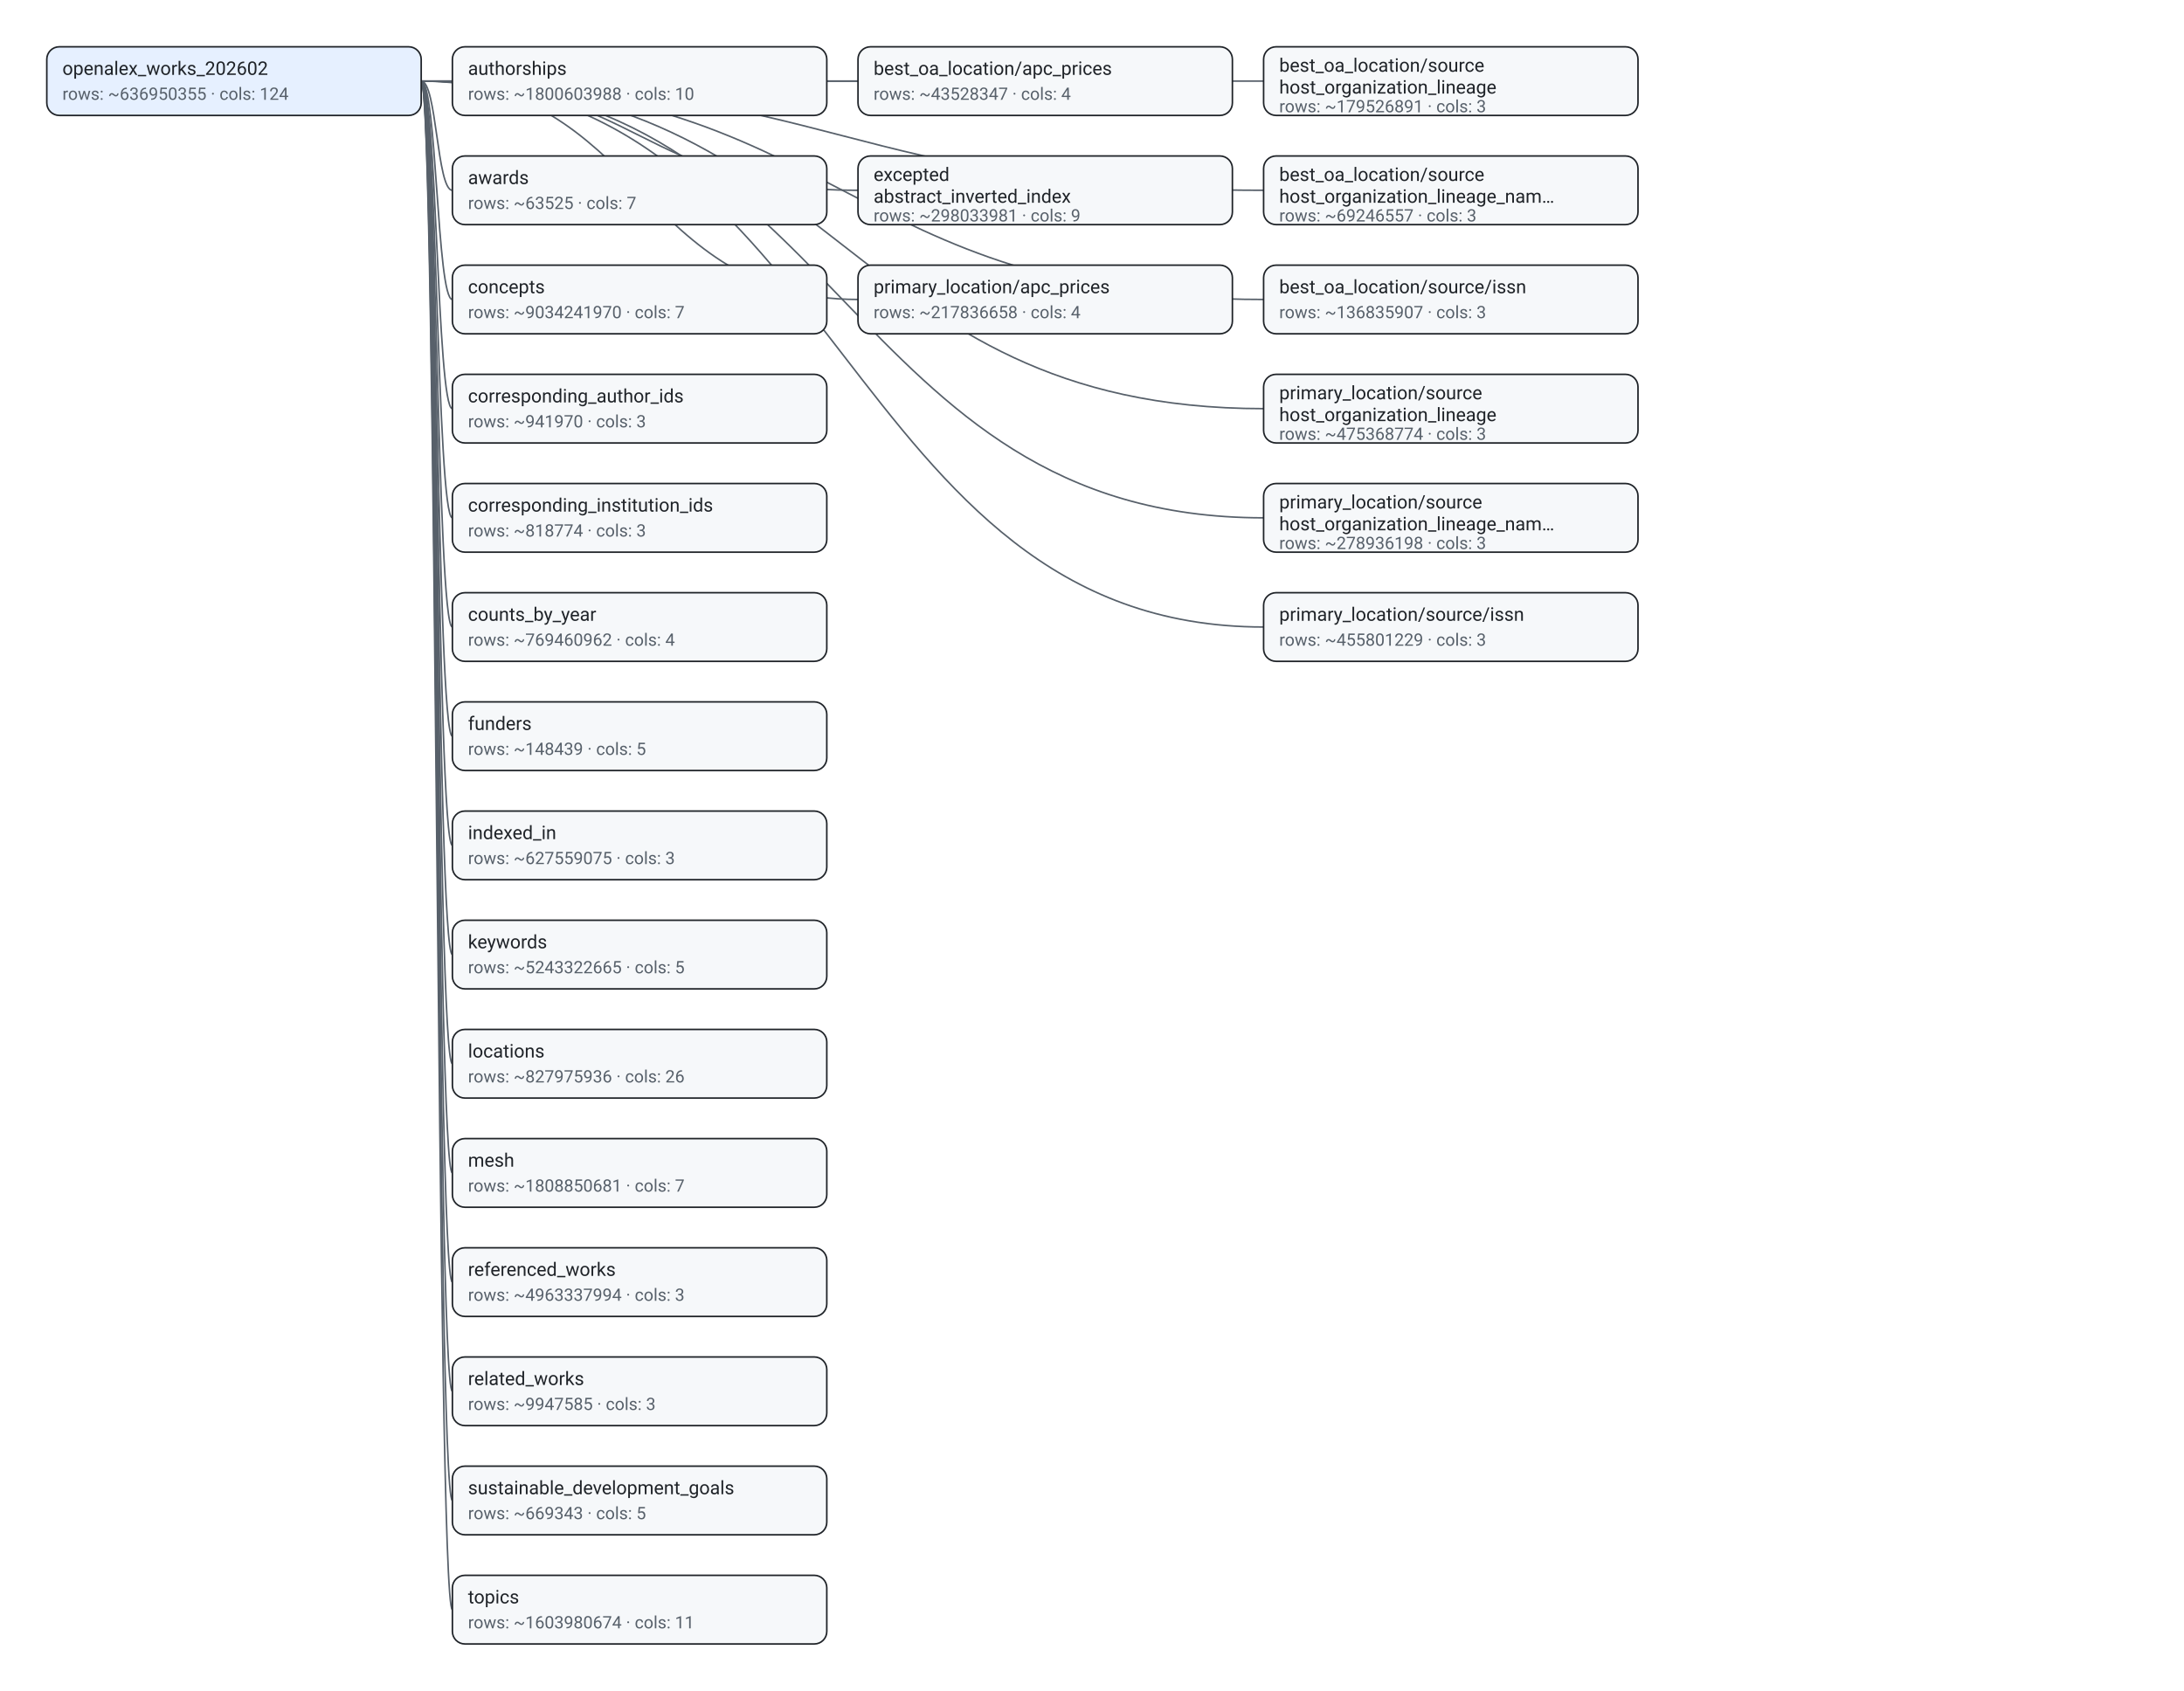
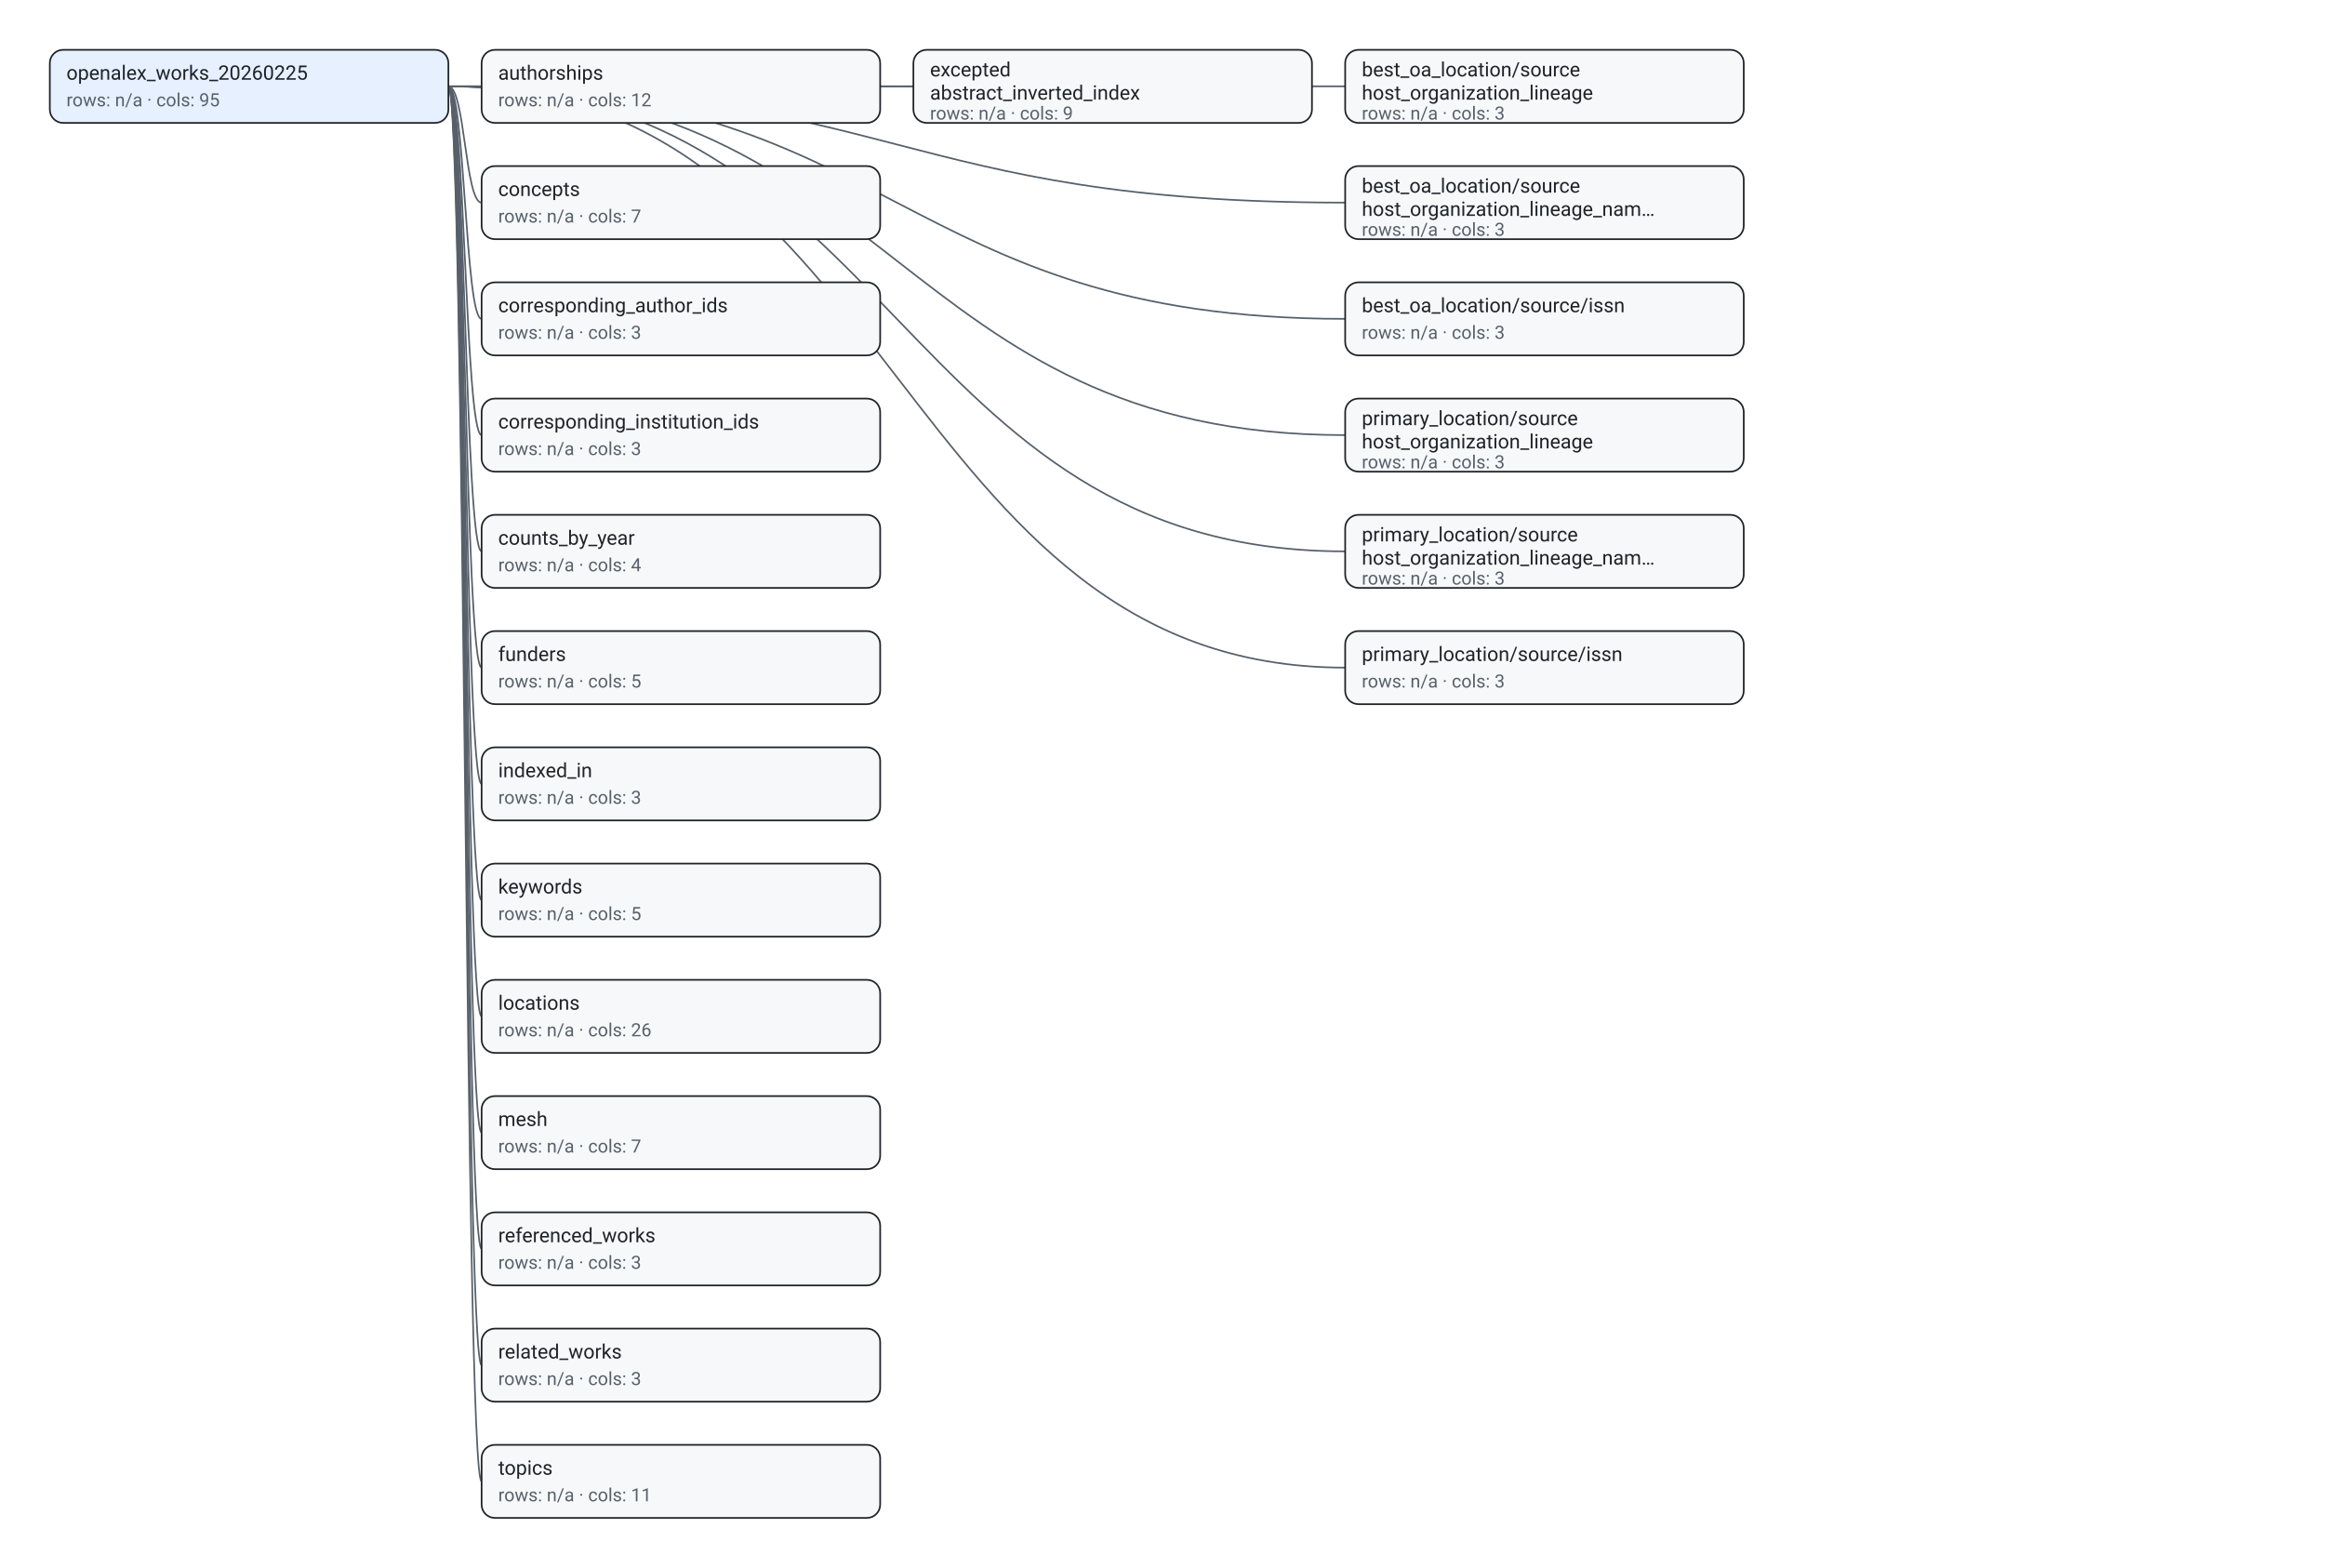
- <svg xmlns="http://www.w3.org/2000/svg" width="1400" height="1084" viewBox="0 0 1400 1084">
+ <svg xmlns="http://www.w3.org/2000/svg" width="1400" height="944" viewBox="0 0 1400 944">
  <style>
.box { stroke: #1f2328; stroke-width: 1; rx: 8; ry: 8; }
.label { font-family: ui-sans-serif, system-ui, -apple-system, Segoe UI, Roboto, Helvetica, Arial; font-size: 12px; fill: #1f2328; }
.meta { font-family: ui-sans-serif, system-ui, -apple-system, Segoe UI, Roboto, Helvetica, Arial; font-size: 11px; fill: #57606a; }
.edge { stroke: #57606a; stroke-width: 1; fill: none; }
.node { cursor: pointer; }
.diff-added .box { stroke: #1a7f37; stroke-width: 2; }
.diff-removed .box { stroke: #cf222e; stroke-width: 2; }
.diff-changed .box { stroke: #bf8700; stroke-width: 2; }
</style>
-   <path class="edge" data-parent="openalex_works_202602" data-child="openalex_works_202602__authorships" data-parent-sql="openalex_works_202602" data-child-sql="openalex_works_202602__authorships" d="M 270 52 C 280 52, 280 52, 290 52" />
-   <path class="edge" data-parent="openalex_works_202602" data-child="openalex_works_202602__awards" data-parent-sql="openalex_works_202602" data-child-sql="openalex_works_202602__awards" d="M 270 52 C 280 52, 280 122, 290 122" />
-   <path class="edge" data-parent="openalex_works_202602" data-child="openalex_works_202602__best_oa_location__apc_prices" data-parent-sql="openalex_works_202602" data-child-sql="openalex_works_202602__best_oa_location__apc_prices" d="M 270 52 C 410 52, 410 52, 550 52" />
-   <path class="edge" data-parent="openalex_works_202602" data-child="openalex_works_202602__best_oa_location__source__host_organization_lineage" data-parent-sql="openalex_works_202602" data-child-sql="openalex_works_best_oa_location_source_host_organization_lineage" d="M 270 52 C 540 52, 540 52, 810 52" />
-   <path class="edge" data-parent="openalex_works_202602" data-child="openalex_works_202602__best_oa_location__source__host_organization_lineage_names" data-parent-sql="openalex_works_202602" data-child-sql="works_best_oa_location_source_host_organization_lineage_names" d="M 270 52 C 540 52, 540 122, 810 122" />
-   <path class="edge" data-parent="openalex_works_202602" data-child="openalex_works_202602__best_oa_location__source__issn" data-parent-sql="openalex_works_202602" data-child-sql="openalex_works_202602__best_oa_location__source__issn" d="M 270 52 C 540 52, 540 192, 810 192" />
-   <path class="edge" data-parent="openalex_works_202602" data-child="openalex_works_202602__concepts" data-parent-sql="openalex_works_202602" data-child-sql="openalex_works_202602__concepts" d="M 270 52 C 280 52, 280 192, 290 192" />
-   <path class="edge" data-parent="openalex_works_202602" data-child="openalex_works_202602__corresponding_author_ids" data-parent-sql="openalex_works_202602" data-child-sql="openalex_works_202602__corresponding_author_ids" d="M 270 52 C 280 52, 280 262, 290 262" />
-   <path class="edge" data-parent="openalex_works_202602" data-child="openalex_works_202602__corresponding_institution_ids" data-parent-sql="openalex_works_202602" data-child-sql="openalex_works_202602__corresponding_institution_ids" d="M 270 52 C 280 52, 280 332, 290 332" />
-   <path class="edge" data-parent="openalex_works_202602" data-child="openalex_works_202602__counts_by_year" data-parent-sql="openalex_works_202602" data-child-sql="openalex_works_202602__counts_by_year" d="M 270 52 C 280 52, 280 402, 290 402" />
-   <path class="edge" data-parent="openalex_works_202602" data-child="openalex_works_202602__excepted__abstract_inverted_index" data-parent-sql="openalex_works_202602" data-child-sql="openalex_works_202602__excepted__abstract_inverted_index" d="M 270 52 C 410 52, 410 122, 550 122" />
-   <path class="edge" data-parent="openalex_works_202602" data-child="openalex_works_202602__funders" data-parent-sql="openalex_works_202602" data-child-sql="openalex_works_202602__funders" d="M 270 52 C 280 52, 280 472, 290 472" />
-   <path class="edge" data-parent="openalex_works_202602" data-child="openalex_works_202602__indexed_in" data-parent-sql="openalex_works_202602" data-child-sql="openalex_works_202602__indexed_in" d="M 270 52 C 280 52, 280 542, 290 542" />
-   <path class="edge" data-parent="openalex_works_202602" data-child="openalex_works_202602__keywords" data-parent-sql="openalex_works_202602" data-child-sql="openalex_works_202602__keywords" d="M 270 52 C 280 52, 280 612, 290 612" />
-   <path class="edge" data-parent="openalex_works_202602" data-child="openalex_works_202602__locations" data-parent-sql="openalex_works_202602" data-child-sql="openalex_works_202602__locations" d="M 270 52 C 280 52, 280 682, 290 682" />
-   <path class="edge" data-parent="openalex_works_202602" data-child="openalex_works_202602__mesh" data-parent-sql="openalex_works_202602" data-child-sql="openalex_works_202602__mesh" d="M 270 52 C 280 52, 280 752, 290 752" />
-   <path class="edge" data-parent="openalex_works_202602" data-child="openalex_works_202602__primary_location__apc_prices" data-parent-sql="openalex_works_202602" data-child-sql="openalex_works_202602__primary_location__apc_prices" d="M 270 52 C 410 52, 410 192, 550 192" />
-   <path class="edge" data-parent="openalex_works_202602" data-child="openalex_works_202602__primary_location__source__host_organization_lineage" data-parent-sql="openalex_works_202602" data-child-sql="openalex_works_primary_location_source_host_organization_lineage" d="M 270 52 C 540 52, 540 262, 810 262" />
-   <path class="edge" data-parent="openalex_works_202602" data-child="openalex_works_202602__primary_location__source__host_organization_lineage_names" data-parent-sql="openalex_works_202602" data-child-sql="works_primary_location_source_host_organization_lineage_names" d="M 270 52 C 540 52, 540 332, 810 332" />
-   <path class="edge" data-parent="openalex_works_202602" data-child="openalex_works_202602__primary_location__source__issn" data-parent-sql="openalex_works_202602" data-child-sql="openalex_works_202602__primary_location__source__issn" d="M 270 52 C 540 52, 540 402, 810 402" />
-   <path class="edge" data-parent="openalex_works_202602" data-child="openalex_works_202602__referenced_works" data-parent-sql="openalex_works_202602" data-child-sql="openalex_works_202602__referenced_works" d="M 270 52 C 280 52, 280 822, 290 822" />
-   <path class="edge" data-parent="openalex_works_202602" data-child="openalex_works_202602__related_works" data-parent-sql="openalex_works_202602" data-child-sql="openalex_works_202602__related_works" d="M 270 52 C 280 52, 280 892, 290 892" />
-   <path class="edge" data-parent="openalex_works_202602" data-child="openalex_works_202602__sustainable_development_goals" data-parent-sql="openalex_works_202602" data-child-sql="openalex_works_202602__sustainable_development_goals" d="M 270 52 C 280 52, 280 962, 290 962" />
-   <path class="edge" data-parent="openalex_works_202602" data-child="openalex_works_202602__topics" data-parent-sql="openalex_works_202602" data-child-sql="openalex_works_202602__topics" d="M 270 52 C 280 52, 280 1032, 290 1032" />
-   <g id="node_openalex_works_202602" class="node" data-name="openalex_works_202602" data-name-sql="openalex_works_202602" data-rows="636950355" data-rows-exact="0" data-size="1755608776704" data-cols="124" data-name-original="openalex_works_202602">
+   <path class="edge" data-parent="openalex_works_20260225" data-child="openalex_works_20260225__authorships" data-parent-sql="openalex_works_20260225" data-child-sql="openalex_works_20260225__authorships" d="M 270 52 C 280 52, 280 52, 290 52" />
+   <path class="edge" data-parent="openalex_works_20260225" data-child="openalex_works_20260225__best_oa_location__source__host_organization_lineage" data-parent-sql="openalex_works_20260225" data-child-sql="openalex_works_best_oa_location_source_host_organization_lineage" d="M 270 52 C 540 52, 540 52, 810 52" />
+   <path class="edge" data-parent="openalex_works_20260225" data-child="openalex_works_20260225__best_oa_location__source__host_organization_lineage_names" data-parent-sql="openalex_works_20260225" data-child-sql="works_best_oa_location_source_host_organization_lineage_names" d="M 270 52 C 540 52, 540 122, 810 122" />
+   <path class="edge" data-parent="openalex_works_20260225" data-child="openalex_works_20260225__best_oa_location__source__issn" data-parent-sql="openalex_works_20260225" data-child-sql="openalex_works_20260225__best_oa_location__source__issn" d="M 270 52 C 540 52, 540 192, 810 192" />
+   <path class="edge" data-parent="openalex_works_20260225" data-child="openalex_works_20260225__concepts" data-parent-sql="openalex_works_20260225" data-child-sql="openalex_works_20260225__concepts" d="M 270 52 C 280 52, 280 122, 290 122" />
+   <path class="edge" data-parent="openalex_works_20260225" data-child="openalex_works_20260225__corresponding_author_ids" data-parent-sql="openalex_works_20260225" data-child-sql="openalex_works_20260225__corresponding_author_ids" d="M 270 52 C 280 52, 280 192, 290 192" />
+   <path class="edge" data-parent="openalex_works_20260225" data-child="openalex_works_20260225__corresponding_institution_ids" data-parent-sql="openalex_works_20260225" data-child-sql="openalex_works_20260225__corresponding_institution_ids" d="M 270 52 C 280 52, 280 262, 290 262" />
+   <path class="edge" data-parent="openalex_works_20260225" data-child="openalex_works_20260225__counts_by_year" data-parent-sql="openalex_works_20260225" data-child-sql="openalex_works_20260225__counts_by_year" d="M 270 52 C 280 52, 280 332, 290 332" />
+   <path class="edge" data-parent="openalex_works_20260225" data-child="openalex_works_20260225__excepted__abstract_inverted_index" data-parent-sql="openalex_works_20260225" data-child-sql="openalex_works_20260225__excepted__abstract_inverted_index" d="M 270 52 C 410 52, 410 52, 550 52" />
+   <path class="edge" data-parent="openalex_works_20260225" data-child="openalex_works_20260225__funders" data-parent-sql="openalex_works_20260225" data-child-sql="openalex_works_20260225__funders" d="M 270 52 C 280 52, 280 402, 290 402" />
+   <path class="edge" data-parent="openalex_works_20260225" data-child="openalex_works_20260225__indexed_in" data-parent-sql="openalex_works_20260225" data-child-sql="openalex_works_20260225__indexed_in" d="M 270 52 C 280 52, 280 472, 290 472" />
+   <path class="edge" data-parent="openalex_works_20260225" data-child="openalex_works_20260225__keywords" data-parent-sql="openalex_works_20260225" data-child-sql="openalex_works_20260225__keywords" d="M 270 52 C 280 52, 280 542, 290 542" />
+   <path class="edge" data-parent="openalex_works_20260225" data-child="openalex_works_20260225__locations" data-parent-sql="openalex_works_20260225" data-child-sql="openalex_works_20260225__locations" d="M 270 52 C 280 52, 280 612, 290 612" />
+   <path class="edge" data-parent="openalex_works_20260225" data-child="openalex_works_20260225__mesh" data-parent-sql="openalex_works_20260225" data-child-sql="openalex_works_20260225__mesh" d="M 270 52 C 280 52, 280 682, 290 682" />
+   <path class="edge" data-parent="openalex_works_20260225" data-child="openalex_works_20260225__primary_location__source__host_organization_lineage" data-parent-sql="openalex_works_20260225" data-child-sql="openalex_works_primary_location_source_host_organization_lineage" d="M 270 52 C 540 52, 540 262, 810 262" />
+   <path class="edge" data-parent="openalex_works_20260225" data-child="openalex_works_20260225__primary_location__source__host_organization_lineage_names" data-parent-sql="openalex_works_20260225" data-child-sql="works_primary_location_source_host_organization_lineage_names" d="M 270 52 C 540 52, 540 332, 810 332" />
+   <path class="edge" data-parent="openalex_works_20260225" data-child="openalex_works_20260225__primary_location__source__issn" data-parent-sql="openalex_works_20260225" data-child-sql="openalex_works_20260225__primary_location__source__issn" d="M 270 52 C 540 52, 540 402, 810 402" />
+   <path class="edge" data-parent="openalex_works_20260225" data-child="openalex_works_20260225__referenced_works" data-parent-sql="openalex_works_20260225" data-child-sql="openalex_works_20260225__referenced_works" d="M 270 52 C 280 52, 280 752, 290 752" />
+   <path class="edge" data-parent="openalex_works_20260225" data-child="openalex_works_20260225__related_works" data-parent-sql="openalex_works_20260225" data-child-sql="openalex_works_20260225__related_works" d="M 270 52 C 280 52, 280 822, 290 822" />
+   <path class="edge" data-parent="openalex_works_20260225" data-child="openalex_works_20260225__topics" data-parent-sql="openalex_works_20260225" data-child-sql="openalex_works_20260225__topics" d="M 270 52 C 280 52, 280 892, 290 892" />
+   <g id="node_openalex_works_20260225" class="node" data-name="openalex_works_20260225" data-name-sql="openalex_works_20260225" data-rows="0" data-rows-exact="0" data-size="0" data-cols="95" data-name-original="openalex_works_20260225">
    <rect class="box" x="30" y="30" width="240" height="44" fill="#E6F0FF" />
-     <text class="label" x="40" y="48">openalex_works_202602</text>
-     <text class="meta" x="40" y="64">rows: ~636950355 · cols: 124</text>
+     <text class="label" x="40" y="48">openalex_works_20260225</text>
+     <text class="meta" x="40" y="64">rows: n/a · cols: 95</text>
  </g>
-   <g id="node_openalex_works_202602__authorships" class="node" data-name="openalex_works_202602__authorships" data-name-sql="openalex_works_202602__authorships" data-rows="1800603988" data-rows-exact="0" data-size="424032600064" data-cols="10" data-name-original="openalex_works_202602__authorships">
+   <g id="node_openalex_works_20260225__authorships" class="node" data-name="openalex_works_20260225__authorships" data-name-sql="openalex_works_20260225__authorships" data-rows="0" data-rows-exact="0" data-size="0" data-cols="12" data-name-original="openalex_works_20260225__authorships">
    <rect class="box" x="290" y="30" width="240" height="44" fill="#F6F8FA" />
    <text class="label" x="300" y="48">authorships</text>
-     <text class="meta" x="300" y="64">rows: ~1800603988 · cols: 10</text>
+     <text class="meta" x="300" y="64">rows: n/a · cols: 12</text>
  </g>
-   <g id="node_openalex_works_202602__awards" class="node" data-name="openalex_works_202602__awards" data-name-sql="openalex_works_202602__awards" data-rows="63525" data-rows-exact="0" data-size="19955712" data-cols="7" data-name-original="openalex_works_202602__awards">
-     <rect class="box" x="290" y="100" width="240" height="44" fill="#F6F8FA" />
-     <text class="label" x="300" y="118">awards</text>
-     <text class="meta" x="300" y="134">rows: ~63525 · cols: 7</text>
-   </g>
-   <g id="node_openalex_works_202602__best_oa_location__apc_prices" class="node" data-name="openalex_works_202602__best_oa_location__apc_prices" data-name-sql="openalex_works_202602__best_oa_location__apc_prices" data-rows="43528347" data-rows-exact="0" data-size="5337251840" data-cols="4" data-name-original="openalex_works_202602__best_oa_location__apc_prices">
-     <rect class="box" x="550" y="30" width="240" height="44" fill="#F6F8FA" />
-     <text class="label" x="560" y="48">best_oa_location/apc_prices</text>
-     <text class="meta" x="560" y="64">rows: ~43528347 · cols: 4</text>
-   </g>
-   <g id="node_openalex_works_best_oa_location_source_host_organization_lineage" class="node" data-name="openalex_works_202602__best_oa_location__source__host_organization_lineage" data-name-sql="openalex_works_best_oa_location_source_host_organization_lineage" data-rows="179526891" data-rows-exact="0" data-size="17054040064" data-cols="3" data-name-original="openalex_works_202602__best_oa_location__source__host_organization_lineage">
+   <g id="node_openalex_works_best_oa_location_source_host_organization_lineage" class="node" data-name="openalex_works_20260225__best_oa_location__source__host_organization_lineage" data-name-sql="openalex_works_best_oa_location_source_host_organization_lineage" data-rows="0" data-rows-exact="0" data-size="0" data-cols="3" data-name-original="openalex_works_20260225__best_oa_location__source__host_organization_lineage">
    <rect class="box" x="810" y="30" width="240" height="44" fill="#F6F8FA" />
    <text class="label" x="820" y="46">best_oa_location/source</text>
    <text class="label" x="820" y="60">host_organization_lineage</text>
-     <text class="meta" x="820" y="72">rows: ~179526891 · cols: 3</text>
+     <text class="meta" x="820" y="72">rows: n/a · cols: 3</text>
  </g>
-   <g id="node_works_best_oa_location_source_host_organization_lineage_names" class="node" data-name="openalex_works_202602__best_oa_location__source__host_organization_lineage_names" data-name-sql="works_best_oa_location_source_host_organization_lineage_names" data-rows="69246557" data-rows-exact="0" data-size="6021971968" data-cols="3" data-name-original="openalex_works_202602__best_oa_location__source__host_organization_lineage_names">
+   <g id="node_works_best_oa_location_source_host_organization_lineage_names" class="node" data-name="openalex_works_20260225__best_oa_location__source__host_organization_lineage_names" data-name-sql="works_best_oa_location_source_host_organization_lineage_names" data-rows="0" data-rows-exact="0" data-size="0" data-cols="3" data-name-original="openalex_works_20260225__best_oa_location__source__host_organization_lineage_names">
    <rect class="box" x="810" y="100" width="240" height="44" fill="#F6F8FA" />
    <text class="label" x="820" y="116">best_oa_location/source</text>
    <text class="label" x="820" y="130">host_organization_lineage_nam…</text>
-     <text class="meta" x="820" y="142">rows: ~69246557 · cols: 3</text>
+     <text class="meta" x="820" y="142">rows: n/a · cols: 3</text>
  </g>
-   <g id="node_openalex_works_202602__best_oa_location__source__issn" class="node" data-name="openalex_works_202602__best_oa_location__source__issn" data-name-sql="openalex_works_202602__best_oa_location__source__issn" data-rows="136835907" data-rows-exact="0" data-size="16488857600" data-cols="3" data-name-original="openalex_works_202602__best_oa_location__source__issn">
+   <g id="node_openalex_works_20260225__best_oa_location__source__issn" class="node" data-name="openalex_works_20260225__best_oa_location__source__issn" data-name-sql="openalex_works_20260225__best_oa_location__source__issn" data-rows="0" data-rows-exact="0" data-size="0" data-cols="3" data-name-original="openalex_works_20260225__best_oa_location__source__issn">
    <rect class="box" x="810" y="170" width="240" height="44" fill="#F6F8FA" />
    <text class="label" x="820" y="188">best_oa_location/source/issn</text>
-     <text class="meta" x="820" y="204">rows: ~136835907 · cols: 3</text>
+     <text class="meta" x="820" y="204">rows: n/a · cols: 3</text>
  </g>
-   <g id="node_openalex_works_202602__concepts" class="node" data-name="openalex_works_202602__concepts" data-name-sql="openalex_works_202602__concepts" data-rows="9034241970" data-rows-exact="0" data-size="1988290936832" data-cols="7" data-name-original="openalex_works_202602__concepts">
+   <g id="node_openalex_works_20260225__concepts" class="node" data-name="openalex_works_20260225__concepts" data-name-sql="openalex_works_20260225__concepts" data-rows="0" data-rows-exact="0" data-size="0" data-cols="7" data-name-original="openalex_works_20260225__concepts">
+     <rect class="box" x="290" y="100" width="240" height="44" fill="#F6F8FA" />
+     <text class="label" x="300" y="118">concepts</text>
+     <text class="meta" x="300" y="134">rows: n/a · cols: 7</text>
+   </g>
+   <g id="node_openalex_works_20260225__corresponding_author_ids" class="node" data-name="openalex_works_20260225__corresponding_author_ids" data-name-sql="openalex_works_20260225__corresponding_author_ids" data-rows="0" data-rows-exact="0" data-size="0" data-cols="3" data-name-original="openalex_works_20260225__corresponding_author_ids">
    <rect class="box" x="290" y="170" width="240" height="44" fill="#F6F8FA" />
-     <text class="label" x="300" y="188">concepts</text>
-     <text class="meta" x="300" y="204">rows: ~9034241970 · cols: 7</text>
+     <text class="label" x="300" y="188">corresponding_author_ids</text>
+     <text class="meta" x="300" y="204">rows: n/a · cols: 3</text>
  </g>
-   <g id="node_openalex_works_202602__corresponding_author_ids" class="node" data-name="openalex_works_202602__corresponding_author_ids" data-name-sql="openalex_works_202602__corresponding_author_ids" data-rows="941970" data-rows-exact="0" data-size="162938880" data-cols="3" data-name-original="openalex_works_202602__corresponding_author_ids">
+   <g id="node_openalex_works_20260225__corresponding_institution_ids" class="node" data-name="openalex_works_20260225__corresponding_institution_ids" data-name-sql="openalex_works_20260225__corresponding_institution_ids" data-rows="0" data-rows-exact="0" data-size="0" data-cols="3" data-name-original="openalex_works_20260225__corresponding_institution_ids">
    <rect class="box" x="290" y="240" width="240" height="44" fill="#F6F8FA" />
-     <text class="label" x="300" y="258">corresponding_author_ids</text>
-     <text class="meta" x="300" y="274">rows: ~941970 · cols: 3</text>
+     <text class="label" x="300" y="258">corresponding_institution_ids</text>
+     <text class="meta" x="300" y="274">rows: n/a · cols: 3</text>
  </g>
-   <g id="node_openalex_works_202602__corresponding_institution_ids" class="node" data-name="openalex_works_202602__corresponding_institution_ids" data-name-sql="openalex_works_202602__corresponding_institution_ids" data-rows="818774" data-rows-exact="0" data-size="145096704" data-cols="3" data-name-original="openalex_works_202602__corresponding_institution_ids">
+   <g id="node_openalex_works_20260225__counts_by_year" class="node" data-name="openalex_works_20260225__counts_by_year" data-name-sql="openalex_works_20260225__counts_by_year" data-rows="0" data-rows-exact="0" data-size="0" data-cols="4" data-name-original="openalex_works_20260225__counts_by_year">
    <rect class="box" x="290" y="310" width="240" height="44" fill="#F6F8FA" />
-     <text class="label" x="300" y="328">corresponding_institution_ids</text>
-     <text class="meta" x="300" y="344">rows: ~818774 · cols: 3</text>
+     <text class="label" x="300" y="328">counts_by_year</text>
+     <text class="meta" x="300" y="344">rows: n/a · cols: 4</text>
  </g>
-   <g id="node_openalex_works_202602__counts_by_year" class="node" data-name="openalex_works_202602__counts_by_year" data-name-sql="openalex_works_202602__counts_by_year" data-rows="769460962" data-rows-exact="0" data-size="90155515904" data-cols="4" data-name-original="openalex_works_202602__counts_by_year">
+   <g id="node_openalex_works_20260225__excepted__abstract_inverted_index" class="node" data-name="openalex_works_20260225__excepted__abstract_inverted_index" data-name-sql="openalex_works_20260225__excepted__abstract_inverted_index" data-rows="0" data-rows-exact="0" data-size="0" data-cols="9" data-name-original="openalex_works_20260225__excepted__abstract_inverted_index">
+     <rect class="box" x="550" y="30" width="240" height="44" fill="#F6F8FA" />
+     <text class="label" x="560" y="46">excepted</text>
+     <text class="label" x="560" y="60">abstract_inverted_index</text>
+     <text class="meta" x="560" y="72">rows: n/a · cols: 9</text>
+   </g>
+   <g id="node_openalex_works_20260225__funders" class="node" data-name="openalex_works_20260225__funders" data-name-sql="openalex_works_20260225__funders" data-rows="0" data-rows-exact="0" data-size="0" data-cols="5" data-name-original="openalex_works_20260225__funders">
    <rect class="box" x="290" y="380" width="240" height="44" fill="#F6F8FA" />
-     <text class="label" x="300" y="398">counts_by_year</text>
-     <text class="meta" x="300" y="414">rows: ~769460962 · cols: 4</text>
+     <text class="label" x="300" y="398">funders</text>
+     <text class="meta" x="300" y="414">rows: n/a · cols: 5</text>
  </g>
-   <g id="node_openalex_works_202602__excepted__abstract_inverted_index" class="node" data-name="openalex_works_202602__excepted__abstract_inverted_index" data-name-sql="openalex_works_202602__excepted__abstract_inverted_index" data-rows="298033981" data-rows-exact="0" data-size="1509593972736" data-cols="9" data-name-original="openalex_works_202602__excepted__abstract_inverted_index">
-     <rect class="box" x="550" y="100" width="240" height="44" fill="#F6F8FA" />
-     <text class="label" x="560" y="116">excepted</text>
-     <text class="label" x="560" y="130">abstract_inverted_index</text>
-     <text class="meta" x="560" y="142">rows: ~298033981 · cols: 9</text>
+   <g id="node_openalex_works_20260225__indexed_in" class="node" data-name="openalex_works_20260225__indexed_in" data-name-sql="openalex_works_20260225__indexed_in" data-rows="0" data-rows-exact="0" data-size="0" data-cols="3" data-name-original="openalex_works_20260225__indexed_in">
+     <rect class="box" x="290" y="450" width="240" height="44" fill="#F6F8FA" />
+     <text class="label" x="300" y="468">indexed_in</text>
+     <text class="meta" x="300" y="484">rows: n/a · cols: 3</text>
  </g>
-   <g id="node_openalex_works_202602__funders" class="node" data-name="openalex_works_202602__funders" data-name-sql="openalex_works_202602__funders" data-rows="148439" data-rows-exact="0" data-size="39993344" data-cols="5" data-name-original="openalex_works_202602__funders">
-     <rect class="box" x="290" y="450" width="240" height="44" fill="#F6F8FA" />
-     <text class="label" x="300" y="468">funders</text>
-     <text class="meta" x="300" y="484">rows: ~148439 · cols: 5</text>
+   <g id="node_openalex_works_20260225__keywords" class="node" data-name="openalex_works_20260225__keywords" data-name-sql="openalex_works_20260225__keywords" data-rows="0" data-rows-exact="0" data-size="0" data-cols="5" data-name-original="openalex_works_20260225__keywords">
+     <rect class="box" x="290" y="520" width="240" height="44" fill="#F6F8FA" />
+     <text class="label" x="300" y="538">keywords</text>
+     <text class="meta" x="300" y="554">rows: n/a · cols: 5</text>
  </g>
-   <g id="node_openalex_works_202602__indexed_in" class="node" data-name="openalex_works_202602__indexed_in" data-name-sql="openalex_works_202602__indexed_in" data-rows="627559075" data-rows-exact="0" data-size="74612473856" data-cols="3" data-name-original="openalex_works_202602__indexed_in">
-     <rect class="box" x="290" y="520" width="240" height="44" fill="#F6F8FA" />
-     <text class="label" x="300" y="538">indexed_in</text>
-     <text class="meta" x="300" y="554">rows: ~627559075 · cols: 3</text>
+   <g id="node_openalex_works_20260225__locations" class="node" data-name="openalex_works_20260225__locations" data-name-sql="openalex_works_20260225__locations" data-rows="0" data-rows-exact="0" data-size="0" data-cols="26" data-name-original="openalex_works_20260225__locations">
+     <rect class="box" x="290" y="590" width="240" height="44" fill="#F6F8FA" />
+     <text class="label" x="300" y="608">locations</text>
+     <text class="meta" x="300" y="624">rows: n/a · cols: 26</text>
  </g>
-   <g id="node_openalex_works_202602__keywords" class="node" data-name="openalex_works_202602__keywords" data-name-sql="openalex_works_202602__keywords" data-rows="5243322665" data-rows-exact="0" data-size="981889712128" data-cols="5" data-name-original="openalex_works_202602__keywords">
-     <rect class="box" x="290" y="590" width="240" height="44" fill="#F6F8FA" />
-     <text class="label" x="300" y="608">keywords</text>
-     <text class="meta" x="300" y="624">rows: ~5243322665 · cols: 5</text>
+   <g id="node_openalex_works_20260225__mesh" class="node" data-name="openalex_works_20260225__mesh" data-name-sql="openalex_works_20260225__mesh" data-rows="0" data-rows-exact="0" data-size="0" data-cols="7" data-name-original="openalex_works_20260225__mesh">
+     <rect class="box" x="290" y="660" width="240" height="44" fill="#F6F8FA" />
+     <text class="label" x="300" y="678">mesh</text>
+     <text class="meta" x="300" y="694">rows: n/a · cols: 7</text>
  </g>
-   <g id="node_openalex_works_202602__locations" class="node" data-name="openalex_works_202602__locations" data-name-sql="openalex_works_202602__locations" data-rows="827975936" data-rows-exact="0" data-size="393454026752" data-cols="26" data-name-original="openalex_works_202602__locations">
-     <rect class="box" x="290" y="660" width="240" height="44" fill="#F6F8FA" />
-     <text class="label" x="300" y="678">locations</text>
-     <text class="meta" x="300" y="694">rows: ~827975936 · cols: 26</text>
-   </g>
-   <g id="node_openalex_works_202602__mesh" class="node" data-name="openalex_works_202602__mesh" data-name-sql="openalex_works_202602__mesh" data-rows="1808850681" data-rows-exact="0" data-size="271896805376" data-cols="7" data-name-original="openalex_works_202602__mesh">
-     <rect class="box" x="290" y="730" width="240" height="44" fill="#F6F8FA" />
-     <text class="label" x="300" y="748">mesh</text>
-     <text class="meta" x="300" y="764">rows: ~1808850681 · cols: 7</text>
-   </g>
-   <g id="node_openalex_works_202602__primary_location__apc_prices" class="node" data-name="openalex_works_202602__primary_location__apc_prices" data-name-sql="openalex_works_202602__primary_location__apc_prices" data-rows="217836658" data-rows-exact="0" data-size="26106396672" data-cols="4" data-name-original="openalex_works_202602__primary_location__apc_prices">
-     <rect class="box" x="550" y="170" width="240" height="44" fill="#F6F8FA" />
-     <text class="label" x="560" y="188">primary_location/apc_prices</text>
-     <text class="meta" x="560" y="204">rows: ~217836658 · cols: 4</text>
-   </g>
-   <g id="node_openalex_works_primary_location_source_host_organization_lineage" class="node" data-name="openalex_works_202602__primary_location__source__host_organization_lineage" data-name-sql="openalex_works_primary_location_source_host_organization_lineage" data-rows="475368774" data-rows-exact="0" data-size="43065016320" data-cols="3" data-name-original="openalex_works_202602__primary_location__source__host_organization_lineage">
+   <g id="node_openalex_works_primary_location_source_host_organization_lineage" class="node" data-name="openalex_works_20260225__primary_location__source__host_organization_lineage" data-name-sql="openalex_works_primary_location_source_host_organization_lineage" data-rows="0" data-rows-exact="0" data-size="0" data-cols="3" data-name-original="openalex_works_20260225__primary_location__source__host_organization_lineage">
    <rect class="box" x="810" y="240" width="240" height="44" fill="#F6F8FA" />
    <text class="label" x="820" y="256">primary_location/source</text>
    <text class="label" x="820" y="270">host_organization_lineage</text>
-     <text class="meta" x="820" y="282">rows: ~475368774 · cols: 3</text>
+     <text class="meta" x="820" y="282">rows: n/a · cols: 3</text>
  </g>
-   <g id="node_works_primary_location_source_host_organization_lineage_names" class="node" data-name="openalex_works_202602__primary_location__source__host_organization_lineage_names" data-name-sql="works_primary_location_source_host_organization_lineage_names" data-rows="278936198" data-rows-exact="0" data-size="23696769024" data-cols="3" data-name-original="openalex_works_202602__primary_location__source__host_organization_lineage_names">
+   <g id="node_works_primary_location_source_host_organization_lineage_names" class="node" data-name="openalex_works_20260225__primary_location__source__host_organization_lineage_names" data-name-sql="works_primary_location_source_host_organization_lineage_names" data-rows="0" data-rows-exact="0" data-size="0" data-cols="3" data-name-original="openalex_works_20260225__primary_location__source__host_organization_lineage_names">
    <rect class="box" x="810" y="310" width="240" height="44" fill="#F6F8FA" />
    <text class="label" x="820" y="326">primary_location/source</text>
    <text class="label" x="820" y="340">host_organization_lineage_nam…</text>
-     <text class="meta" x="820" y="352">rows: ~278936198 · cols: 3</text>
+     <text class="meta" x="820" y="352">rows: n/a · cols: 3</text>
  </g>
-   <g id="node_openalex_works_202602__primary_location__source__issn" class="node" data-name="openalex_works_202602__primary_location__source__issn" data-name-sql="openalex_works_202602__primary_location__source__issn" data-rows="455801229" data-rows-exact="0" data-size="54900293632" data-cols="3" data-name-original="openalex_works_202602__primary_location__source__issn">
+   <g id="node_openalex_works_20260225__primary_location__source__issn" class="node" data-name="openalex_works_20260225__primary_location__source__issn" data-name-sql="openalex_works_20260225__primary_location__source__issn" data-rows="0" data-rows-exact="0" data-size="0" data-cols="3" data-name-original="openalex_works_20260225__primary_location__source__issn">
    <rect class="box" x="810" y="380" width="240" height="44" fill="#F6F8FA" />
    <text class="label" x="820" y="398">primary_location/source/issn</text>
-     <text class="meta" x="820" y="414">rows: ~455801229 · cols: 3</text>
+     <text class="meta" x="820" y="414">rows: n/a · cols: 3</text>
  </g>
-   <g id="node_openalex_works_202602__referenced_works" class="node" data-name="openalex_works_202602__referenced_works" data-name-sql="openalex_works_202602__referenced_works" data-rows="4963337994" data-rows-exact="0" data-size="741775245312" data-cols="3" data-name-original="openalex_works_202602__referenced_works">
+   <g id="node_openalex_works_20260225__referenced_works" class="node" data-name="openalex_works_20260225__referenced_works" data-name-sql="openalex_works_20260225__referenced_works" data-rows="0" data-rows-exact="0" data-size="0" data-cols="3" data-name-original="openalex_works_20260225__referenced_works">
+     <rect class="box" x="290" y="730" width="240" height="44" fill="#F6F8FA" />
+     <text class="label" x="300" y="748">referenced_works</text>
+     <text class="meta" x="300" y="764">rows: n/a · cols: 3</text>
+   </g>
+   <g id="node_openalex_works_20260225__related_works" class="node" data-name="openalex_works_20260225__related_works" data-name-sql="openalex_works_20260225__related_works" data-rows="0" data-rows-exact="0" data-size="0" data-cols="3" data-name-original="openalex_works_20260225__related_works">
    <rect class="box" x="290" y="800" width="240" height="44" fill="#F6F8FA" />
-     <text class="label" x="300" y="818">referenced_works</text>
-     <text class="meta" x="300" y="834">rows: ~4963337994 · cols: 3</text>
+     <text class="label" x="300" y="818">related_works</text>
+     <text class="meta" x="300" y="834">rows: n/a · cols: 3</text>
  </g>
-   <g id="node_openalex_works_202602__related_works" class="node" data-name="openalex_works_202602__related_works" data-name-sql="openalex_works_202602__related_works" data-rows="9947585" data-rows-exact="0" data-size="1910505472" data-cols="3" data-name-original="openalex_works_202602__related_works">
+   <g id="node_openalex_works_20260225__topics" class="node" data-name="openalex_works_20260225__topics" data-name-sql="openalex_works_20260225__topics" data-rows="0" data-rows-exact="0" data-size="0" data-cols="11" data-name-original="openalex_works_20260225__topics">
    <rect class="box" x="290" y="870" width="240" height="44" fill="#F6F8FA" />
-     <text class="label" x="300" y="888">related_works</text>
-     <text class="meta" x="300" y="904">rows: ~9947585 · cols: 3</text>
-   </g>
-   <g id="node_openalex_works_202602__sustainable_development_goals" class="node" data-name="openalex_works_202602__sustainable_development_goals" data-name-sql="openalex_works_202602__sustainable_development_goals" data-rows="669343" data-rows-exact="0" data-size="146161664" data-cols="5" data-name-original="openalex_works_202602__sustainable_development_goals">
-     <rect class="box" x="290" y="940" width="240" height="44" fill="#F6F8FA" />
-     <text class="label" x="300" y="958">sustainable_development_goals</text>
-     <text class="meta" x="300" y="974">rows: ~669343 · cols: 5</text>
-   </g>
-   <g id="node_openalex_works_202602__topics" class="node" data-name="openalex_works_202602__topics" data-name-sql="openalex_works_202602__topics" data-rows="1603980674" data-rows-exact="0" data-size="606440783872" data-cols="11" data-name-original="openalex_works_202602__topics">
-     <rect class="box" x="290" y="1010" width="240" height="44" fill="#F6F8FA" />
-     <text class="label" x="300" y="1028">topics</text>
-     <text class="meta" x="300" y="1044">rows: ~1603980674 · cols: 11</text>
+     <text class="label" x="300" y="888">topics</text>
+     <text class="meta" x="300" y="904">rows: n/a · cols: 11</text>
  </g>
</svg>
